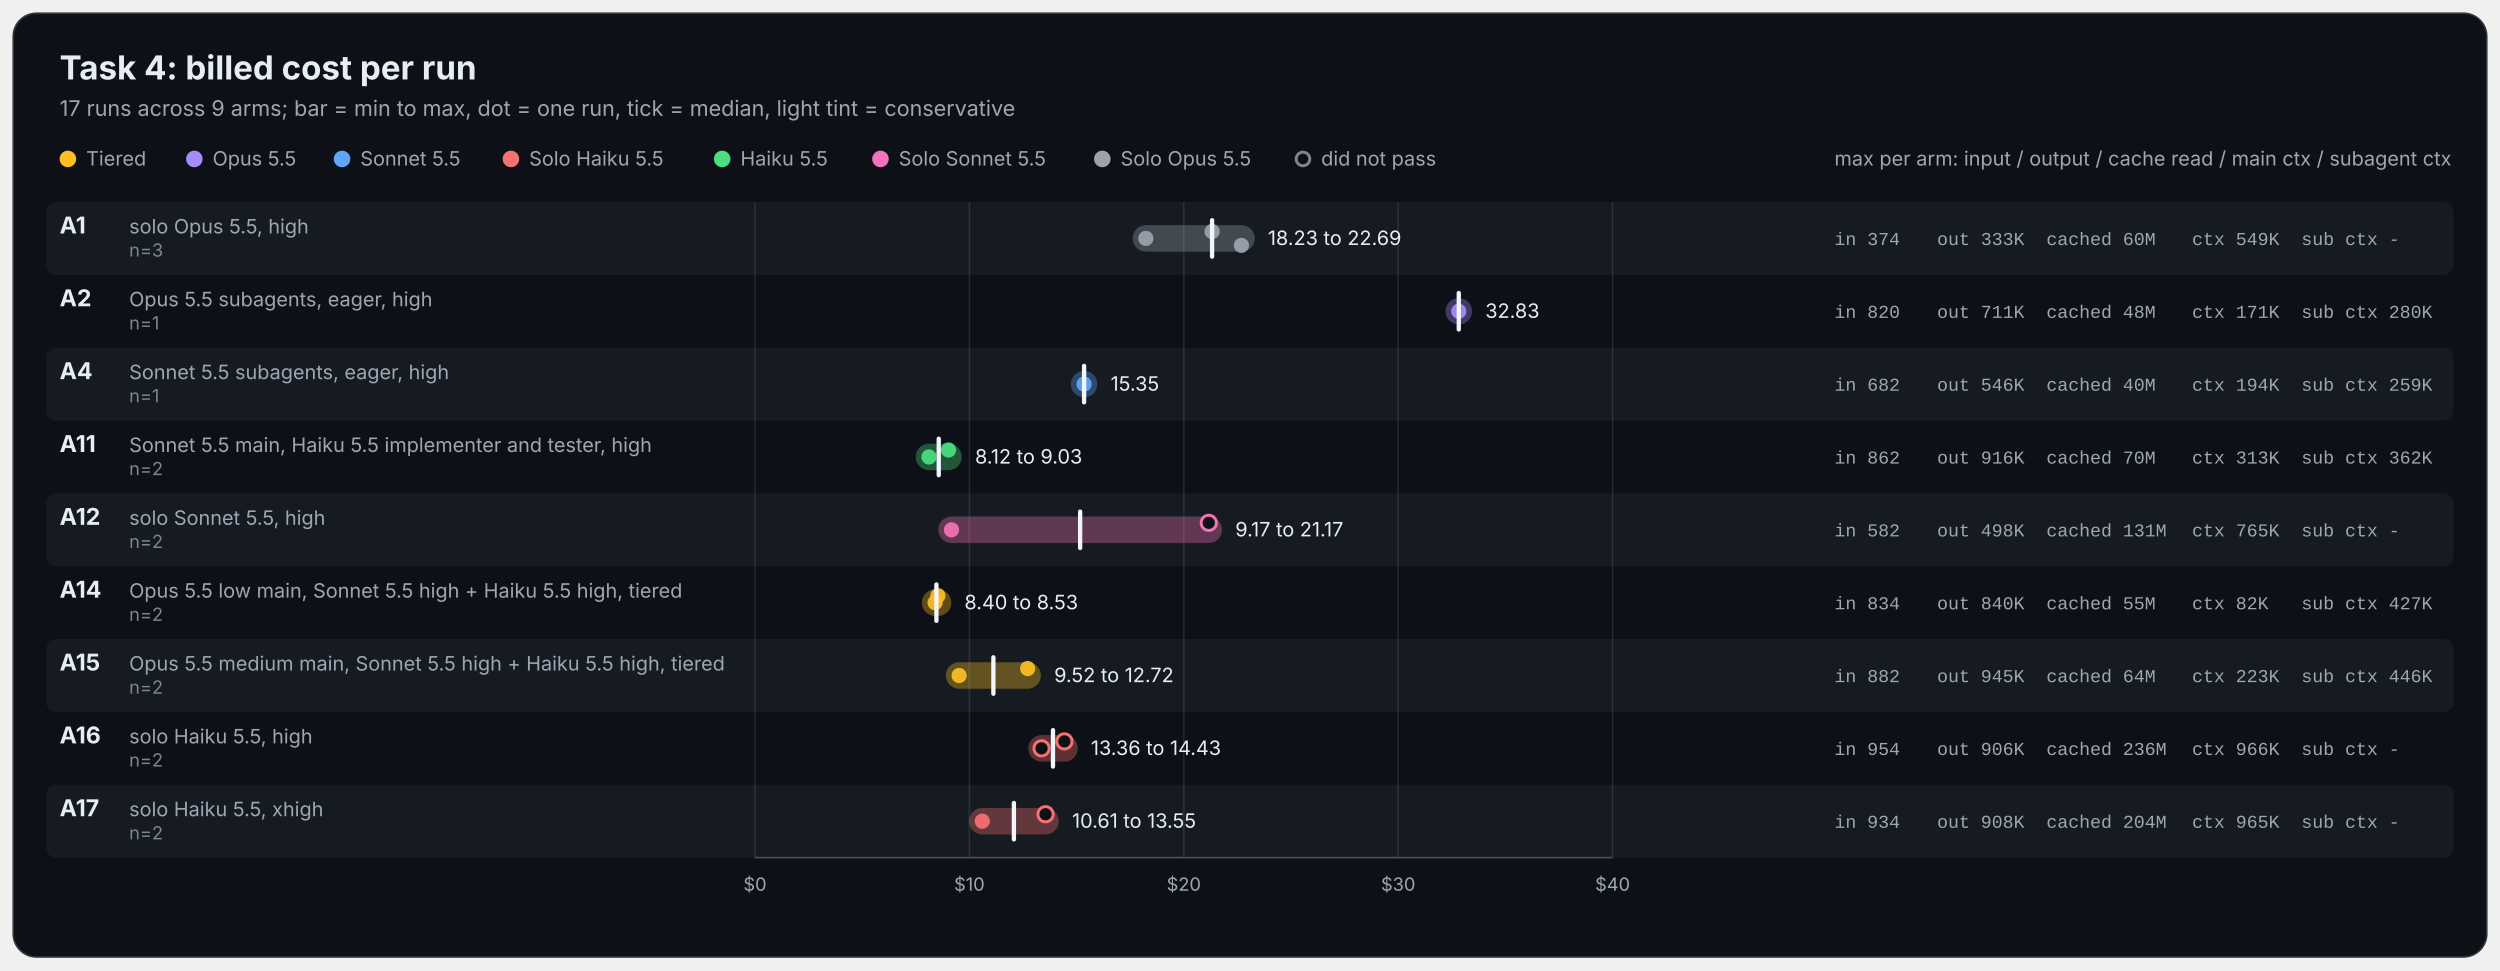
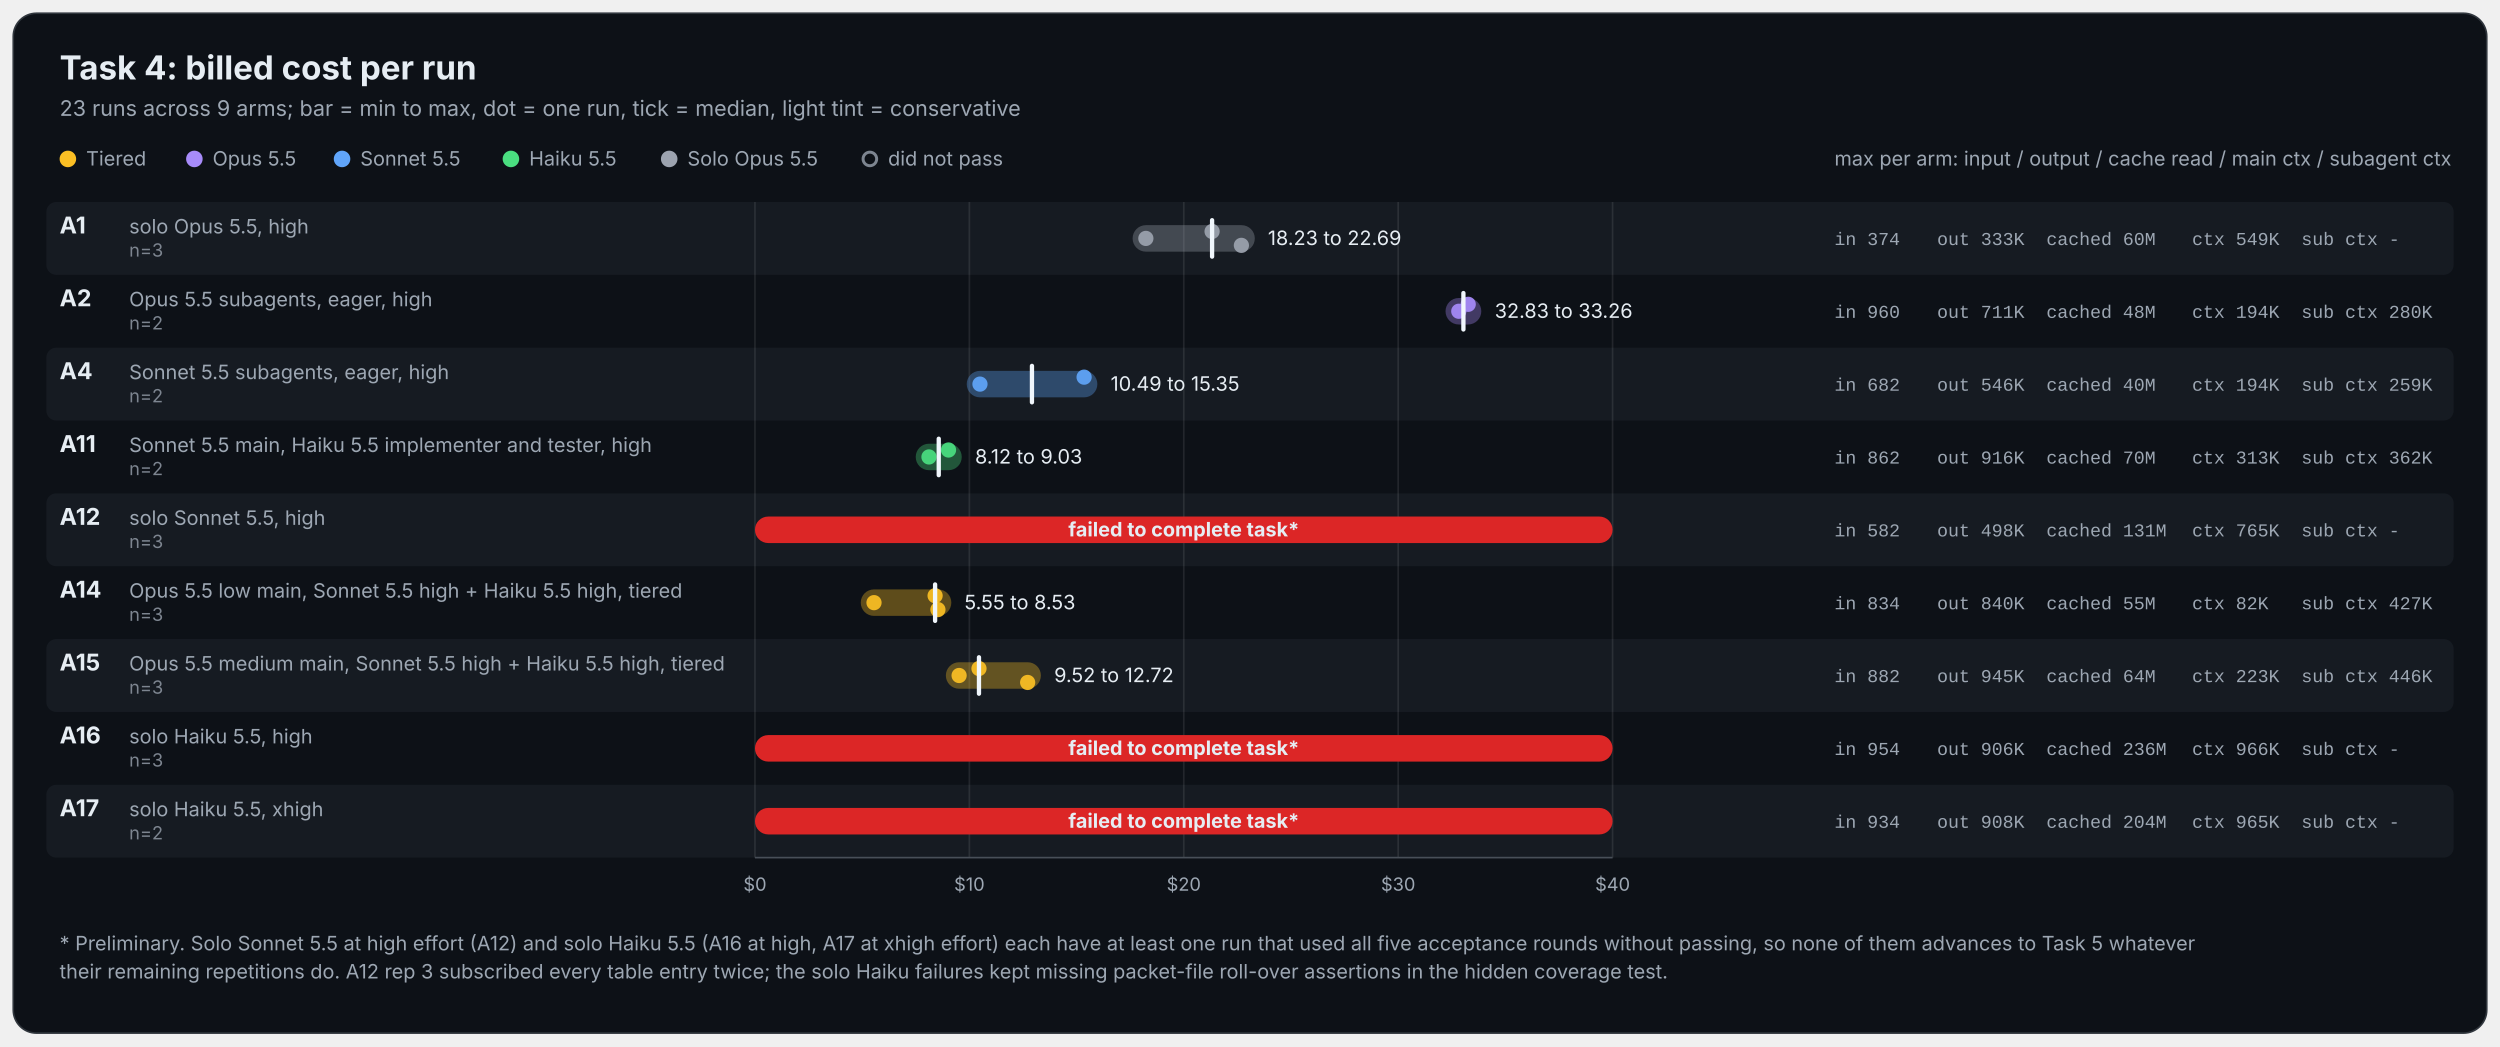
- <svg xmlns="http://www.w3.org/2000/svg" width="1510" height="586.0" viewBox="0 0 1510 586.0" role="img" aria-label="Task 4: billed cost per run" font-family="-apple-system, &quot;Segoe UI&quot;, Inter, Roboto, &quot;Helvetica Neue&quot;, Arial, sans-serif">
-   <rect x="8" y="8" width="1494" height="570.0" rx="14" fill="#0d1117" stroke="#30363d" stroke-width="1" />
+ <svg xmlns="http://www.w3.org/2000/svg" width="1510" height="632.0" viewBox="0 0 1510 632.0" role="img" aria-label="Task 4: billed cost per run" font-family="-apple-system, &quot;Segoe UI&quot;, Inter, Roboto, &quot;Helvetica Neue&quot;, Arial, sans-serif">
+   <rect x="8" y="8" width="1494" height="616.0" rx="14" fill="#0d1117" stroke="#30363d" stroke-width="1" />
  <text x="36.0" y="48.0" font-size="20" font-weight="700" fill="#e6edf3" text-anchor="start">Task 4: billed cost per run</text>
-   <text x="36.0" y="70.0" font-size="13" font-weight="400" fill="#9da7b3" text-anchor="start">17 runs across 9 arms; bar = min to max, dot = one run, tick = median, light tint = conservative</text>
+   <text x="36.0" y="70.0" font-size="13" font-weight="400" fill="#9da7b3" text-anchor="start">23 runs across 9 arms; bar = min to max, dot = one run, tick = median, light tint = conservative</text>
  <circle cx="41.0" cy="96.0" r="5" fill="#fbbf24" />
  <text x="52.0" y="100.0" font-size="12" font-weight="400" fill="#9da7b3" text-anchor="start">Tiered</text>
  <circle cx="117.4" cy="96.0" r="5" fill="#a78bfa" />
  <text x="128.4" y="100.0" font-size="12" font-weight="400" fill="#9da7b3" text-anchor="start">Opus 5.5</text>
  <circle cx="206.6" cy="96.0" r="5" fill="#60a5fa" />
  <text x="217.6" y="100.0" font-size="12" font-weight="400" fill="#9da7b3" text-anchor="start">Sonnet 5.5</text>
-   <circle cx="308.6" cy="96.0" r="5" fill="#f87171" />
-   <text x="319.6" y="100.0" font-size="12" font-weight="400" fill="#9da7b3" text-anchor="start">Solo Haiku 5.5</text>
-   <circle cx="436.2" cy="96.0" r="5" fill="#4ade80" />
-   <text x="447.2" y="100.0" font-size="12" font-weight="400" fill="#9da7b3" text-anchor="start">Haiku 5.5</text>
-   <circle cx="531.8" cy="96.0" r="5" fill="#f472b6" />
-   <text x="542.8" y="100.0" font-size="12" font-weight="400" fill="#9da7b3" text-anchor="start">Solo Sonnet 5.5</text>
-   <circle cx="665.8" cy="96.0" r="5" fill="#9ca3af" />
-   <text x="676.8" y="100.0" font-size="12" font-weight="400" fill="#9da7b3" text-anchor="start">Solo Opus 5.5</text>
-   <circle cx="787.0" cy="96.0" r="4.1" fill="#0d1117" stroke="#7d8590" stroke-width="1.8" />
-   <text x="798.0" y="100.0" font-size="12" font-weight="400" fill="#9da7b3" text-anchor="start">did not pass</text>
+   <circle cx="308.6" cy="96.0" r="5" fill="#4ade80" />
+   <text x="319.6" y="100.0" font-size="12" font-weight="400" fill="#9da7b3" text-anchor="start">Haiku 5.5</text>
+   <circle cx="404.2" cy="96.0" r="5" fill="#9ca3af" />
+   <text x="415.2" y="100.0" font-size="12" font-weight="400" fill="#9da7b3" text-anchor="start">Solo Opus 5.5</text>
+   <circle cx="525.4" cy="96.0" r="4.1" fill="#0d1117" stroke="#7d8590" stroke-width="1.8" />
+   <text x="536.4" y="100.0" font-size="12" font-weight="400" fill="#9da7b3" text-anchor="start">did not pass</text>
  <text x="1108.0" y="100.0" font-size="12" font-weight="400" fill="#9da7b3" text-anchor="start">max per arm: input / output / cache read / main ctx / subagent ctx</text>
  <rect x="28" y="122.0" width="1454.0" height="44" rx="6" fill="#161b22" />
  <rect x="28" y="210.0" width="1454.0" height="44" rx="6" fill="#161b22" />
  <rect x="28" y="298.0" width="1454.0" height="44" rx="6" fill="#161b22" />
  <rect x="28" y="386.0" width="1454.0" height="44" rx="6" fill="#161b22" />
  <rect x="28" y="474.0" width="1454.0" height="44" rx="6" fill="#161b22" />
  <line x1="456.0" y1="122.0" x2="456.0" y2="518.0" stroke="#ffffff" stroke-opacity="0.09" stroke-width="1" />
  <text x="456.0" y="538.0" font-size="11" font-weight="400" fill="#9da7b3" text-anchor="middle">$0</text>
  <line x1="585.5" y1="122.0" x2="585.5" y2="518.0" stroke="#ffffff" stroke-opacity="0.09" stroke-width="1" />
  <text x="585.5" y="538.0" font-size="11" font-weight="400" fill="#9da7b3" text-anchor="middle">$10</text>
  <line x1="715.0" y1="122.0" x2="715.0" y2="518.0" stroke="#ffffff" stroke-opacity="0.09" stroke-width="1" />
  <text x="715.0" y="538.0" font-size="11" font-weight="400" fill="#9da7b3" text-anchor="middle">$20</text>
  <line x1="844.5" y1="122.0" x2="844.5" y2="518.0" stroke="#ffffff" stroke-opacity="0.09" stroke-width="1" />
  <text x="844.5" y="538.0" font-size="11" font-weight="400" fill="#9da7b3" text-anchor="middle">$30</text>
  <line x1="974.0" y1="122.0" x2="974.0" y2="518.0" stroke="#ffffff" stroke-opacity="0.09" stroke-width="1" />
  <text x="974.0" y="538.0" font-size="11" font-weight="400" fill="#9da7b3" text-anchor="middle">$40</text>
  <line x1="456.0" y1="518.0" x2="974.0" y2="518.0" stroke="#484f58" stroke-width="1" />
  <text x="36.0" y="141.0" font-size="14" font-weight="700" fill="#e6edf3" text-anchor="start">A1</text>
  <text x="78.0" y="141.0" font-size="12" font-weight="400" fill="#9da7b3" text-anchor="start">solo Opus 5.5, high</text>
  <text x="78.0" y="155.0" font-size="11" font-weight="400" fill="#7d8590" text-anchor="start">n=3</text>
  <rect x="684.1" y="136.0" width="73.8" height="16" rx="8.0" fill="#9ca3af" fill-opacity="0.34" />
  <circle cx="692.1" cy="144.0" r="4.6" fill="#9ca3af" fill-opacity="0.92" />
  <circle cx="732.1" cy="139.8" r="4.6" fill="#9ca3af" fill-opacity="0.92" />
  <circle cx="749.8" cy="148.2" r="4.6" fill="#9ca3af" fill-opacity="0.92" />
  <line x1="732.1" y1="133.0" x2="732.1" y2="155.0" stroke="#f0f6fc" stroke-width="2.6" stroke-linecap="round" />
  <text x="765.8" y="148.0" font-size="12" font-weight="400" fill="#e6edf3" text-anchor="start">18.23 to 22.69</text>
  <text x="1108.0" y="148.0" font-size="11" fill="#9da7b3" font-family="ui-monospace, SFMono-Regular, Menlo, Consolas, &quot;Liberation Mono&quot;, monospace">in 374</text>
  <text x="1170.0" y="148.0" font-size="11" fill="#9da7b3" font-family="ui-monospace, SFMono-Regular, Menlo, Consolas, &quot;Liberation Mono&quot;, monospace">out 333K</text>
  <text x="1236.0" y="148.0" font-size="11" fill="#9da7b3" font-family="ui-monospace, SFMono-Regular, Menlo, Consolas, &quot;Liberation Mono&quot;, monospace">cached 60M</text>
  <text x="1324.0" y="148.0" font-size="11" fill="#9da7b3" font-family="ui-monospace, SFMono-Regular, Menlo, Consolas, &quot;Liberation Mono&quot;, monospace">ctx 549K</text>
  <text x="1390.0" y="148.0" font-size="11" fill="#9da7b3" font-family="ui-monospace, SFMono-Regular, Menlo, Consolas, &quot;Liberation Mono&quot;, monospace">sub ctx -</text>
  <text x="36.0" y="185.0" font-size="14" font-weight="700" fill="#e6edf3" text-anchor="start">A2</text>
  <text x="78.0" y="185.0" font-size="12" font-weight="400" fill="#9da7b3" text-anchor="start">Opus 5.5 subagents, eager, high</text>
-   <text x="78.0" y="199.0" font-size="11" font-weight="400" fill="#7d8590" text-anchor="start">n=1</text>
-   <rect x="873.1" y="180.0" width="16.0" height="16" rx="8.0" fill="#a78bfa" fill-opacity="0.34" />
+   <text x="78.0" y="199.0" font-size="11" font-weight="400" fill="#7d8590" text-anchor="start">n=2</text>
+   <rect x="873.1" y="180.0" width="21.6" height="16" rx="8.0" fill="#a78bfa" fill-opacity="0.34" />
  <circle cx="881.1" cy="188.0" r="4.6" fill="#a78bfa" fill-opacity="0.92" />
-   <line x1="881.1" y1="177.0" x2="881.1" y2="199.0" stroke="#f0f6fc" stroke-width="2.6" stroke-linecap="round" />
-   <text x="897.1" y="192.0" font-size="12" font-weight="400" fill="#e6edf3" text-anchor="start">32.83</text>
-   <text x="1108.0" y="192.0" font-size="11" fill="#9da7b3" font-family="ui-monospace, SFMono-Regular, Menlo, Consolas, &quot;Liberation Mono&quot;, monospace">in 820</text>
+   <circle cx="886.8" cy="183.8" r="4.6" fill="#a78bfa" fill-opacity="0.92" />
+   <line x1="883.9" y1="177.0" x2="883.9" y2="199.0" stroke="#f0f6fc" stroke-width="2.6" stroke-linecap="round" />
+   <text x="902.8" y="192.0" font-size="12" font-weight="400" fill="#e6edf3" text-anchor="start">32.83 to 33.26</text>
+   <text x="1108.0" y="192.0" font-size="11" fill="#9da7b3" font-family="ui-monospace, SFMono-Regular, Menlo, Consolas, &quot;Liberation Mono&quot;, monospace">in 960</text>
  <text x="1170.0" y="192.0" font-size="11" fill="#9da7b3" font-family="ui-monospace, SFMono-Regular, Menlo, Consolas, &quot;Liberation Mono&quot;, monospace">out 711K</text>
  <text x="1236.0" y="192.0" font-size="11" fill="#9da7b3" font-family="ui-monospace, SFMono-Regular, Menlo, Consolas, &quot;Liberation Mono&quot;, monospace">cached 48M</text>
-   <text x="1324.0" y="192.0" font-size="11" fill="#9da7b3" font-family="ui-monospace, SFMono-Regular, Menlo, Consolas, &quot;Liberation Mono&quot;, monospace">ctx 171K</text>
+   <text x="1324.0" y="192.0" font-size="11" fill="#9da7b3" font-family="ui-monospace, SFMono-Regular, Menlo, Consolas, &quot;Liberation Mono&quot;, monospace">ctx 194K</text>
  <text x="1390.0" y="192.0" font-size="11" fill="#9da7b3" font-family="ui-monospace, SFMono-Regular, Menlo, Consolas, &quot;Liberation Mono&quot;, monospace">sub ctx 280K</text>
  <text x="36.0" y="229.0" font-size="14" font-weight="700" fill="#e6edf3" text-anchor="start">A4</text>
  <text x="78.0" y="229.0" font-size="12" font-weight="400" fill="#9da7b3" text-anchor="start">Sonnet 5.5 subagents, eager, high</text>
-   <text x="78.0" y="243.0" font-size="11" font-weight="400" fill="#7d8590" text-anchor="start">n=1</text>
-   <rect x="646.8" y="224.0" width="16.0" height="16" rx="8.0" fill="#60a5fa" fill-opacity="0.34" />
-   <circle cx="654.8" cy="232.0" r="4.6" fill="#60a5fa" fill-opacity="0.92" />
-   <line x1="654.8" y1="221.0" x2="654.8" y2="243.0" stroke="#f0f6fc" stroke-width="2.6" stroke-linecap="round" />
-   <text x="670.8" y="236.0" font-size="12" font-weight="400" fill="#e6edf3" text-anchor="start">15.35</text>
+   <text x="78.0" y="243.0" font-size="11" font-weight="400" fill="#7d8590" text-anchor="start">n=2</text>
+   <rect x="583.9" y="224.0" width="78.9" height="16" rx="8.0" fill="#60a5fa" fill-opacity="0.34" />
+   <circle cx="591.9" cy="232.0" r="4.6" fill="#60a5fa" fill-opacity="0.92" />
+   <circle cx="654.8" cy="227.8" r="4.6" fill="#60a5fa" fill-opacity="0.92" />
+   <line x1="623.3" y1="221.0" x2="623.3" y2="243.0" stroke="#f0f6fc" stroke-width="2.6" stroke-linecap="round" />
+   <text x="670.8" y="236.0" font-size="12" font-weight="400" fill="#e6edf3" text-anchor="start">10.49 to 15.35</text>
  <text x="1108.0" y="236.0" font-size="11" fill="#9da7b3" font-family="ui-monospace, SFMono-Regular, Menlo, Consolas, &quot;Liberation Mono&quot;, monospace">in 682</text>
  <text x="1170.0" y="236.0" font-size="11" fill="#9da7b3" font-family="ui-monospace, SFMono-Regular, Menlo, Consolas, &quot;Liberation Mono&quot;, monospace">out 546K</text>
  <text x="1236.0" y="236.0" font-size="11" fill="#9da7b3" font-family="ui-monospace, SFMono-Regular, Menlo, Consolas, &quot;Liberation Mono&quot;, monospace">cached 40M</text>
  <text x="1324.0" y="236.0" font-size="11" fill="#9da7b3" font-family="ui-monospace, SFMono-Regular, Menlo, Consolas, &quot;Liberation Mono&quot;, monospace">ctx 194K</text>
  <text x="1390.0" y="236.0" font-size="11" fill="#9da7b3" font-family="ui-monospace, SFMono-Regular, Menlo, Consolas, &quot;Liberation Mono&quot;, monospace">sub ctx 259K</text>
  <text x="36.0" y="273.0" font-size="14" font-weight="700" fill="#e6edf3" text-anchor="start">A11</text>
  <text x="78.0" y="273.0" font-size="12" font-weight="400" fill="#9da7b3" text-anchor="start">Sonnet 5.5 main, Haiku 5.5 implementer and tester, high</text>
  <text x="78.0" y="287.0" font-size="11" font-weight="400" fill="#7d8590" text-anchor="start">n=2</text>
  <rect x="553.1" y="268.0" width="27.8" height="16" rx="8.0" fill="#4ade80" fill-opacity="0.34" />
  <circle cx="561.1" cy="276.0" r="4.6" fill="#4ade80" fill-opacity="0.92" />
  <circle cx="572.9" cy="271.8" r="4.6" fill="#4ade80" fill-opacity="0.92" />
  <line x1="567.0" y1="265.0" x2="567.0" y2="287.0" stroke="#f0f6fc" stroke-width="2.6" stroke-linecap="round" />
  <text x="588.9" y="280.0" font-size="12" font-weight="400" fill="#e6edf3" text-anchor="start">8.12 to 9.03</text>
  <text x="1108.0" y="280.0" font-size="11" fill="#9da7b3" font-family="ui-monospace, SFMono-Regular, Menlo, Consolas, &quot;Liberation Mono&quot;, monospace">in 862</text>
  <text x="1170.0" y="280.0" font-size="11" fill="#9da7b3" font-family="ui-monospace, SFMono-Regular, Menlo, Consolas, &quot;Liberation Mono&quot;, monospace">out 916K</text>
  <text x="1236.0" y="280.0" font-size="11" fill="#9da7b3" font-family="ui-monospace, SFMono-Regular, Menlo, Consolas, &quot;Liberation Mono&quot;, monospace">cached 70M</text>
  <text x="1324.0" y="280.0" font-size="11" fill="#9da7b3" font-family="ui-monospace, SFMono-Regular, Menlo, Consolas, &quot;Liberation Mono&quot;, monospace">ctx 313K</text>
  <text x="1390.0" y="280.0" font-size="11" fill="#9da7b3" font-family="ui-monospace, SFMono-Regular, Menlo, Consolas, &quot;Liberation Mono&quot;, monospace">sub ctx 362K</text>
  <text x="36.0" y="317.0" font-size="14" font-weight="700" fill="#e6edf3" text-anchor="start">A12</text>
  <text x="78.0" y="317.0" font-size="12" font-weight="400" fill="#9da7b3" text-anchor="start">solo Sonnet 5.5, high</text>
-   <text x="78.0" y="331.0" font-size="11" font-weight="400" fill="#7d8590" text-anchor="start">n=2</text>
-   <rect x="566.7" y="312.0" width="171.4" height="16" rx="8.0" fill="#f472b6" fill-opacity="0.34" />
-   <circle cx="574.7" cy="320.0" r="4.6" fill="#f472b6" fill-opacity="0.92" />
-   <circle cx="730.1" cy="315.8" r="4.6" fill="#0d1117" stroke="#f472b6" stroke-width="1.8" />
-   <line x1="652.4" y1="309.0" x2="652.4" y2="331.0" stroke="#f0f6fc" stroke-width="2.6" stroke-linecap="round" />
-   <text x="746.1" y="324.0" font-size="12" font-weight="400" fill="#e6edf3" text-anchor="start">9.17 to 21.17</text>
+   <text x="78.0" y="331.0" font-size="11" font-weight="400" fill="#7d8590" text-anchor="start">n=3</text>
+   <rect x="456.0" y="312.0" width="518.0" height="16" rx="8.0" fill="#dc2626" />
+   <text x="715.0" y="324.0" font-size="12" font-weight="700" fill="#e6edf3" text-anchor="middle">failed to complete task*</text>
  <text x="1108.0" y="324.0" font-size="11" fill="#9da7b3" font-family="ui-monospace, SFMono-Regular, Menlo, Consolas, &quot;Liberation Mono&quot;, monospace">in 582</text>
  <text x="1170.0" y="324.0" font-size="11" fill="#9da7b3" font-family="ui-monospace, SFMono-Regular, Menlo, Consolas, &quot;Liberation Mono&quot;, monospace">out 498K</text>
  <text x="1236.0" y="324.0" font-size="11" fill="#9da7b3" font-family="ui-monospace, SFMono-Regular, Menlo, Consolas, &quot;Liberation Mono&quot;, monospace">cached 131M</text>
  <text x="1324.0" y="324.0" font-size="11" fill="#9da7b3" font-family="ui-monospace, SFMono-Regular, Menlo, Consolas, &quot;Liberation Mono&quot;, monospace">ctx 765K</text>
  <text x="1390.0" y="324.0" font-size="11" fill="#9da7b3" font-family="ui-monospace, SFMono-Regular, Menlo, Consolas, &quot;Liberation Mono&quot;, monospace">sub ctx -</text>
  <text x="36.0" y="361.0" font-size="14" font-weight="700" fill="#e6edf3" text-anchor="start">A14</text>
  <text x="78.0" y="361.0" font-size="12" font-weight="400" fill="#9da7b3" text-anchor="start">Opus 5.5 low main, Sonnet 5.5 high + Haiku 5.5 high, tiered</text>
-   <text x="78.0" y="375.0" font-size="11" font-weight="400" fill="#7d8590" text-anchor="start">n=2</text>
-   <rect x="556.8" y="356.0" width="17.8" height="16" rx="8.0" fill="#fbbf24" fill-opacity="0.34" />
-   <circle cx="564.8" cy="364.0" r="4.6" fill="#fbbf24" fill-opacity="0.92" />
-   <circle cx="566.5" cy="359.8" r="4.6" fill="#fbbf24" fill-opacity="0.92" />
-   <line x1="565.6" y1="353.0" x2="565.6" y2="375.0" stroke="#f0f6fc" stroke-width="2.6" stroke-linecap="round" />
-   <text x="582.5" y="368.0" font-size="12" font-weight="400" fill="#e6edf3" text-anchor="start">8.40 to 8.53</text>
+   <text x="78.0" y="375.0" font-size="11" font-weight="400" fill="#7d8590" text-anchor="start">n=3</text>
+   <rect x="519.9" y="356.0" width="54.7" height="16" rx="8.0" fill="#fbbf24" fill-opacity="0.34" />
+   <circle cx="527.9" cy="364.0" r="4.6" fill="#fbbf24" fill-opacity="0.92" />
+   <circle cx="564.8" cy="359.8" r="4.6" fill="#fbbf24" fill-opacity="0.92" />
+   <circle cx="566.5" cy="368.2" r="4.6" fill="#fbbf24" fill-opacity="0.92" />
+   <line x1="564.8" y1="353.0" x2="564.8" y2="375.0" stroke="#f0f6fc" stroke-width="2.6" stroke-linecap="round" />
+   <text x="582.5" y="368.0" font-size="12" font-weight="400" fill="#e6edf3" text-anchor="start">5.55 to 8.53</text>
  <text x="1108.0" y="368.0" font-size="11" fill="#9da7b3" font-family="ui-monospace, SFMono-Regular, Menlo, Consolas, &quot;Liberation Mono&quot;, monospace">in 834</text>
  <text x="1170.0" y="368.0" font-size="11" fill="#9da7b3" font-family="ui-monospace, SFMono-Regular, Menlo, Consolas, &quot;Liberation Mono&quot;, monospace">out 840K</text>
  <text x="1236.0" y="368.0" font-size="11" fill="#9da7b3" font-family="ui-monospace, SFMono-Regular, Menlo, Consolas, &quot;Liberation Mono&quot;, monospace">cached 55M</text>
  <text x="1324.0" y="368.0" font-size="11" fill="#9da7b3" font-family="ui-monospace, SFMono-Regular, Menlo, Consolas, &quot;Liberation Mono&quot;, monospace">ctx 82K</text>
  <text x="1390.0" y="368.0" font-size="11" fill="#9da7b3" font-family="ui-monospace, SFMono-Regular, Menlo, Consolas, &quot;Liberation Mono&quot;, monospace">sub ctx 427K</text>
  <text x="36.0" y="405.0" font-size="14" font-weight="700" fill="#e6edf3" text-anchor="start">A15</text>
  <text x="78.0" y="405.0" font-size="12" font-weight="400" fill="#9da7b3" text-anchor="start">Opus 5.5 medium main, Sonnet 5.5 high + Haiku 5.5 high, tiered</text>
-   <text x="78.0" y="419.0" font-size="11" font-weight="400" fill="#7d8590" text-anchor="start">n=2</text>
+   <text x="78.0" y="419.0" font-size="11" font-weight="400" fill="#7d8590" text-anchor="start">n=3</text>
  <rect x="571.3" y="400.0" width="57.4" height="16" rx="8.0" fill="#fbbf24" fill-opacity="0.34" />
  <circle cx="579.3" cy="408.0" r="4.6" fill="#fbbf24" fill-opacity="0.92" />
-   <circle cx="620.7" cy="403.8" r="4.6" fill="#fbbf24" fill-opacity="0.92" />
-   <line x1="600.0" y1="397.0" x2="600.0" y2="419.0" stroke="#f0f6fc" stroke-width="2.6" stroke-linecap="round" />
+   <circle cx="591.3" cy="403.8" r="4.6" fill="#fbbf24" fill-opacity="0.92" />
+   <circle cx="620.7" cy="412.2" r="4.6" fill="#fbbf24" fill-opacity="0.92" />
+   <line x1="591.3" y1="397.0" x2="591.3" y2="419.0" stroke="#f0f6fc" stroke-width="2.6" stroke-linecap="round" />
  <text x="636.7" y="412.0" font-size="12" font-weight="400" fill="#e6edf3" text-anchor="start">9.52 to 12.72</text>
  <text x="1108.0" y="412.0" font-size="11" fill="#9da7b3" font-family="ui-monospace, SFMono-Regular, Menlo, Consolas, &quot;Liberation Mono&quot;, monospace">in 882</text>
  <text x="1170.0" y="412.0" font-size="11" fill="#9da7b3" font-family="ui-monospace, SFMono-Regular, Menlo, Consolas, &quot;Liberation Mono&quot;, monospace">out 945K</text>
  <text x="1236.0" y="412.0" font-size="11" fill="#9da7b3" font-family="ui-monospace, SFMono-Regular, Menlo, Consolas, &quot;Liberation Mono&quot;, monospace">cached 64M</text>
  <text x="1324.0" y="412.0" font-size="11" fill="#9da7b3" font-family="ui-monospace, SFMono-Regular, Menlo, Consolas, &quot;Liberation Mono&quot;, monospace">ctx 223K</text>
  <text x="1390.0" y="412.0" font-size="11" fill="#9da7b3" font-family="ui-monospace, SFMono-Regular, Menlo, Consolas, &quot;Liberation Mono&quot;, monospace">sub ctx 446K</text>
  <text x="36.0" y="449.0" font-size="14" font-weight="700" fill="#e6edf3" text-anchor="start">A16</text>
  <text x="78.0" y="449.0" font-size="12" font-weight="400" fill="#9da7b3" text-anchor="start">solo Haiku 5.5, high</text>
-   <text x="78.0" y="463.0" font-size="11" font-weight="400" fill="#7d8590" text-anchor="start">n=2</text>
-   <rect x="621.1" y="444.0" width="29.9" height="16" rx="8.0" fill="#f87171" fill-opacity="0.34" />
-   <circle cx="629.1" cy="452.0" r="4.6" fill="#0d1117" stroke="#f87171" stroke-width="1.8" />
-   <circle cx="642.9" cy="447.8" r="4.6" fill="#0d1117" stroke="#f87171" stroke-width="1.8" />
-   <line x1="636.0" y1="441.0" x2="636.0" y2="463.0" stroke="#f0f6fc" stroke-width="2.6" stroke-linecap="round" />
-   <text x="658.9" y="456.0" font-size="12" font-weight="400" fill="#e6edf3" text-anchor="start">13.36 to 14.43</text>
+   <text x="78.0" y="463.0" font-size="11" font-weight="400" fill="#7d8590" text-anchor="start">n=3</text>
+   <rect x="456.0" y="444.0" width="518.0" height="16" rx="8.0" fill="#dc2626" />
+   <text x="715.0" y="456.0" font-size="12" font-weight="700" fill="#e6edf3" text-anchor="middle">failed to complete task*</text>
  <text x="1108.0" y="456.0" font-size="11" fill="#9da7b3" font-family="ui-monospace, SFMono-Regular, Menlo, Consolas, &quot;Liberation Mono&quot;, monospace">in 954</text>
  <text x="1170.0" y="456.0" font-size="11" fill="#9da7b3" font-family="ui-monospace, SFMono-Regular, Menlo, Consolas, &quot;Liberation Mono&quot;, monospace">out 906K</text>
  <text x="1236.0" y="456.0" font-size="11" fill="#9da7b3" font-family="ui-monospace, SFMono-Regular, Menlo, Consolas, &quot;Liberation Mono&quot;, monospace">cached 236M</text>
  <text x="1324.0" y="456.0" font-size="11" fill="#9da7b3" font-family="ui-monospace, SFMono-Regular, Menlo, Consolas, &quot;Liberation Mono&quot;, monospace">ctx 966K</text>
  <text x="1390.0" y="456.0" font-size="11" fill="#9da7b3" font-family="ui-monospace, SFMono-Regular, Menlo, Consolas, &quot;Liberation Mono&quot;, monospace">sub ctx -</text>
  <text x="36.0" y="493.0" font-size="14" font-weight="700" fill="#e6edf3" text-anchor="start">A17</text>
  <text x="78.0" y="493.0" font-size="12" font-weight="400" fill="#9da7b3" text-anchor="start">solo Haiku 5.5, xhigh</text>
  <text x="78.0" y="507.0" font-size="11" font-weight="400" fill="#7d8590" text-anchor="start">n=2</text>
-   <rect x="585.3" y="488.0" width="54.2" height="16" rx="8.0" fill="#f87171" fill-opacity="0.34" />
-   <circle cx="593.3" cy="496.0" r="4.6" fill="#f87171" fill-opacity="0.92" />
-   <circle cx="631.5" cy="491.8" r="4.6" fill="#0d1117" stroke="#f87171" stroke-width="1.8" />
-   <line x1="612.4" y1="485.0" x2="612.4" y2="507.0" stroke="#f0f6fc" stroke-width="2.6" stroke-linecap="round" />
-   <text x="647.5" y="500.0" font-size="12" font-weight="400" fill="#e6edf3" text-anchor="start">10.61 to 13.55</text>
+   <rect x="456.0" y="488.0" width="518.0" height="16" rx="8.0" fill="#dc2626" />
+   <text x="715.0" y="500.0" font-size="12" font-weight="700" fill="#e6edf3" text-anchor="middle">failed to complete task*</text>
  <text x="1108.0" y="500.0" font-size="11" fill="#9da7b3" font-family="ui-monospace, SFMono-Regular, Menlo, Consolas, &quot;Liberation Mono&quot;, monospace">in 934</text>
  <text x="1170.0" y="500.0" font-size="11" fill="#9da7b3" font-family="ui-monospace, SFMono-Regular, Menlo, Consolas, &quot;Liberation Mono&quot;, monospace">out 908K</text>
  <text x="1236.0" y="500.0" font-size="11" fill="#9da7b3" font-family="ui-monospace, SFMono-Regular, Menlo, Consolas, &quot;Liberation Mono&quot;, monospace">cached 204M</text>
  <text x="1324.0" y="500.0" font-size="11" fill="#9da7b3" font-family="ui-monospace, SFMono-Regular, Menlo, Consolas, &quot;Liberation Mono&quot;, monospace">ctx 965K</text>
  <text x="1390.0" y="500.0" font-size="11" fill="#9da7b3" font-family="ui-monospace, SFMono-Regular, Menlo, Consolas, &quot;Liberation Mono&quot;, monospace">sub ctx -</text>
+   <text x="36.0" y="574.0" font-size="12" font-weight="400" fill="#9da7b3" text-anchor="start">* Preliminary. Solo Sonnet 5.5 at high effort (A12) and solo Haiku 5.5 (A16 at high, A17 at xhigh effort) each have at least one run that used all five acceptance rounds without passing, so none of them advances to Task 5 whatever</text>
+   <text x="36.0" y="591.0" font-size="12" font-weight="400" fill="#9da7b3" text-anchor="start">their remaining repetitions do. A12 rep 3 subscribed every table entry twice; the solo Haiku failures kept missing packet-file roll-over assertions in the hidden coverage test.</text>
</svg>
